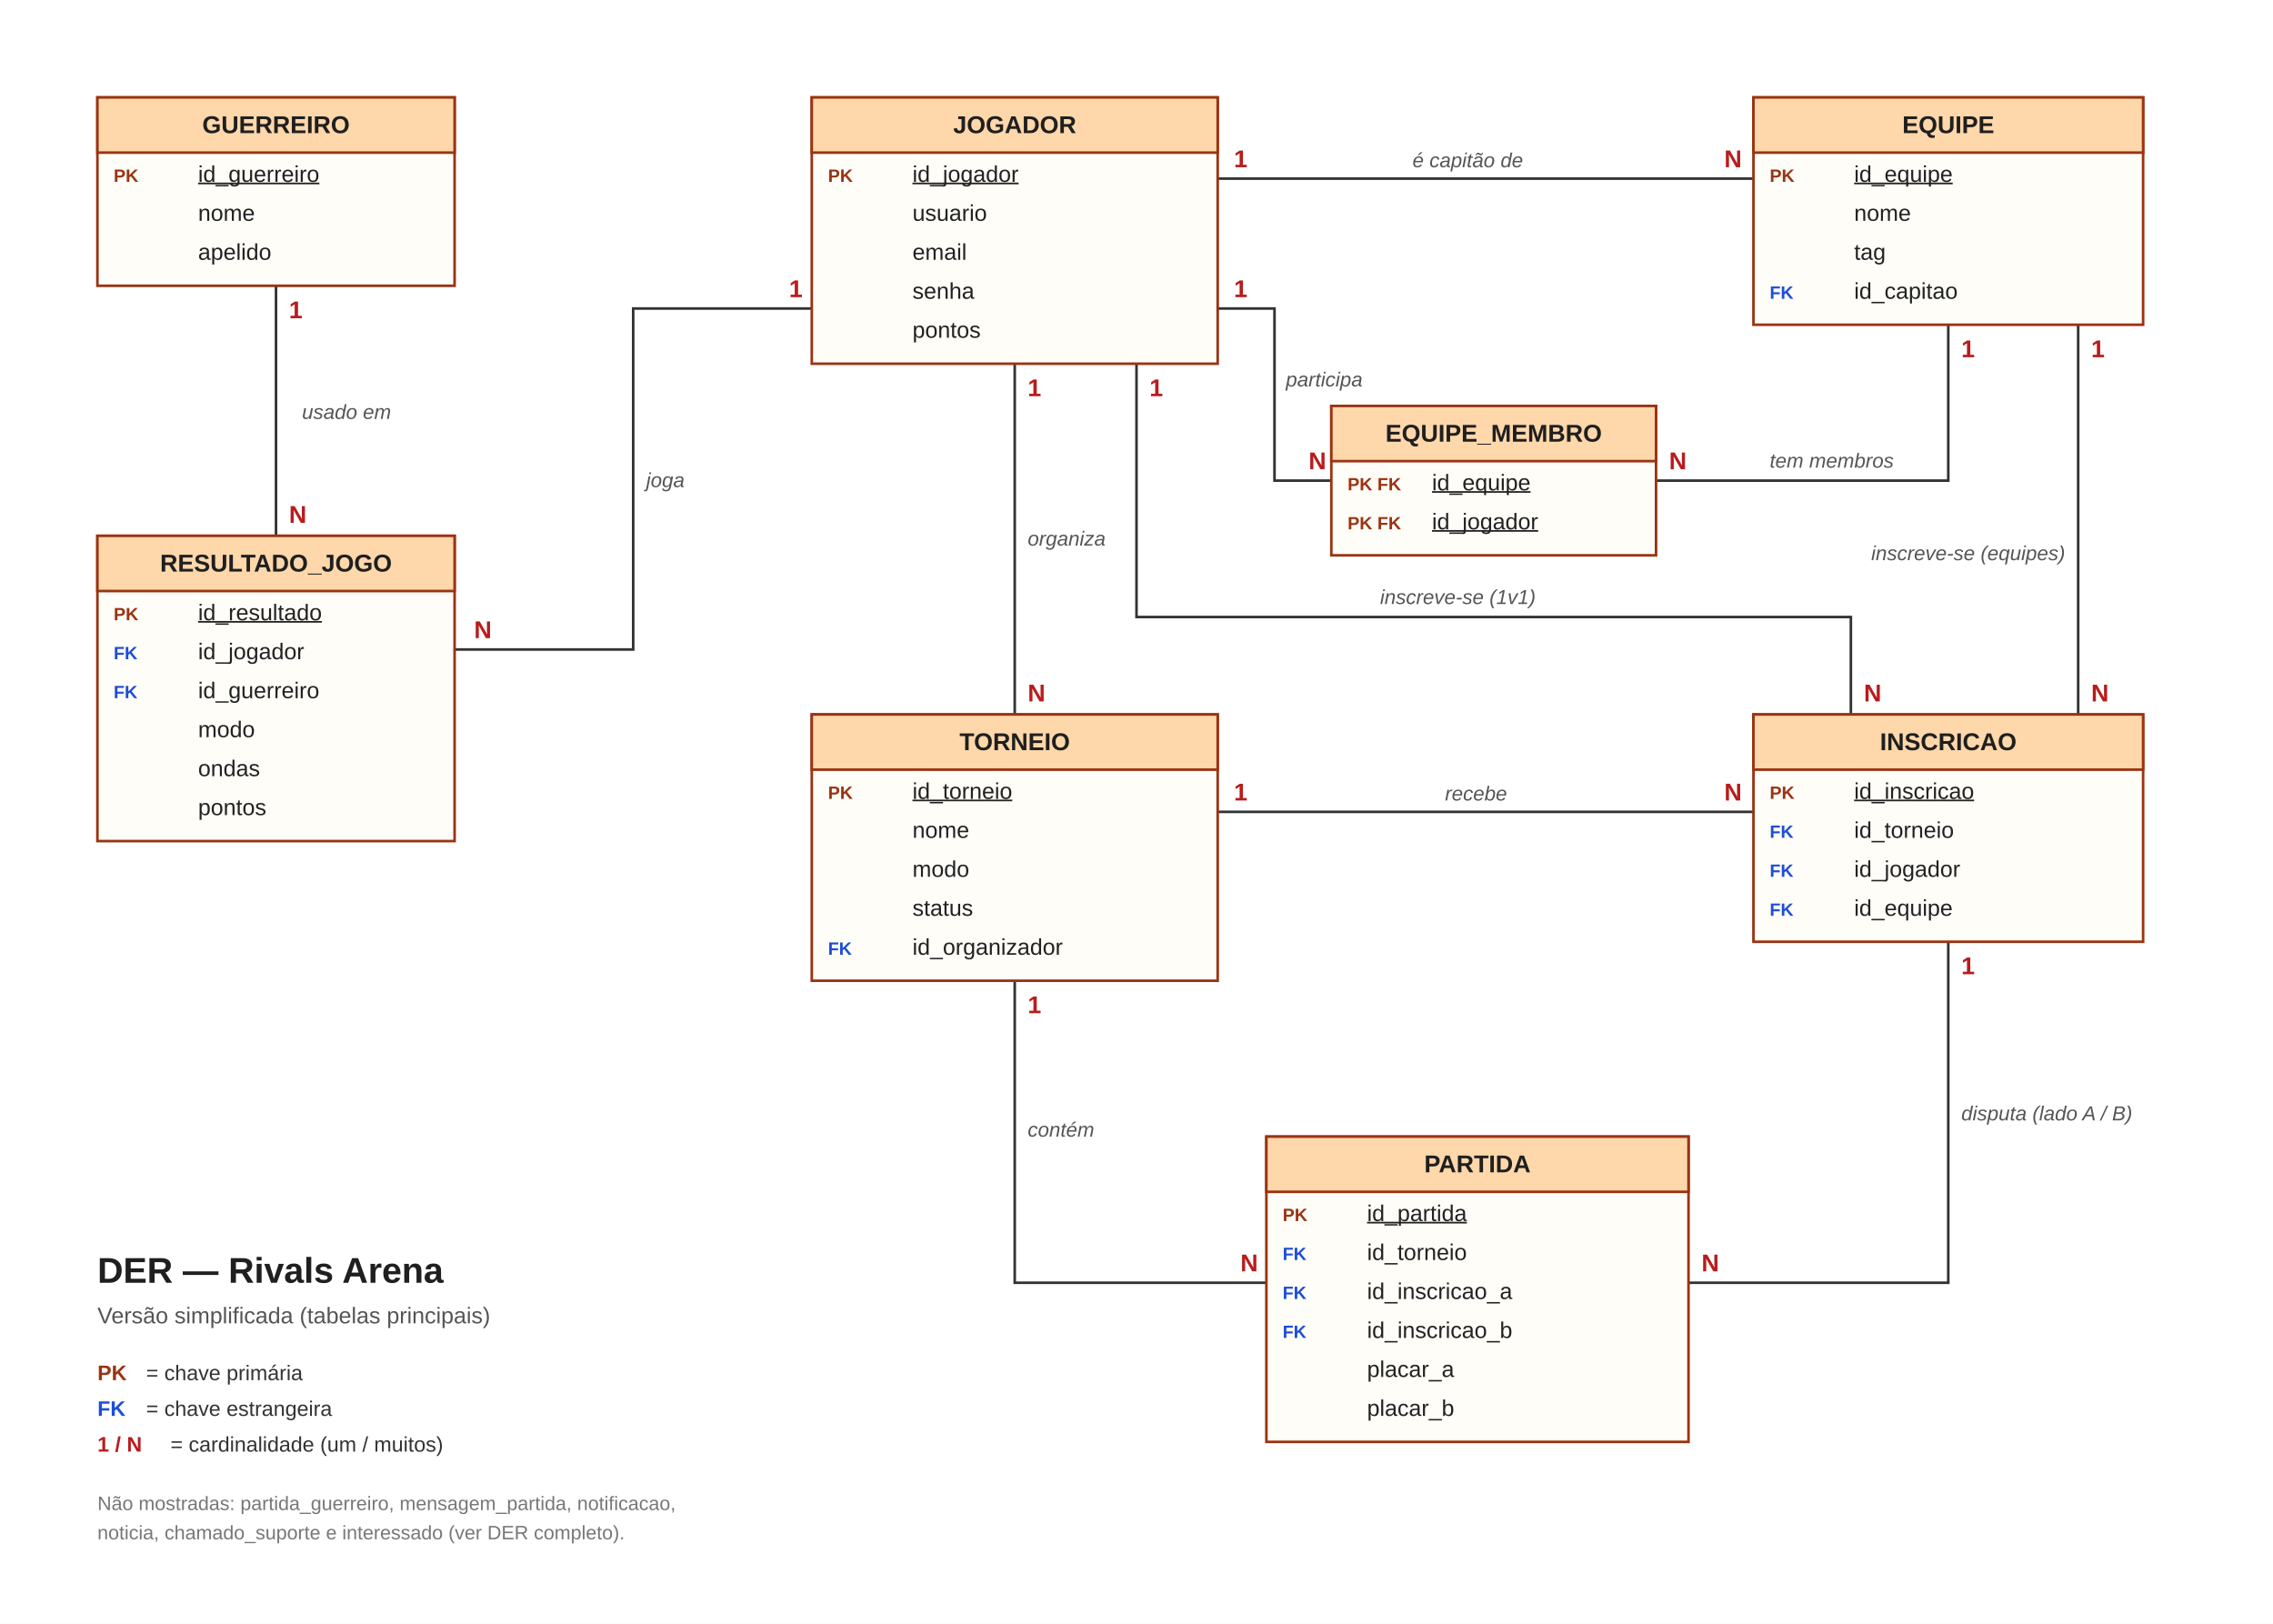
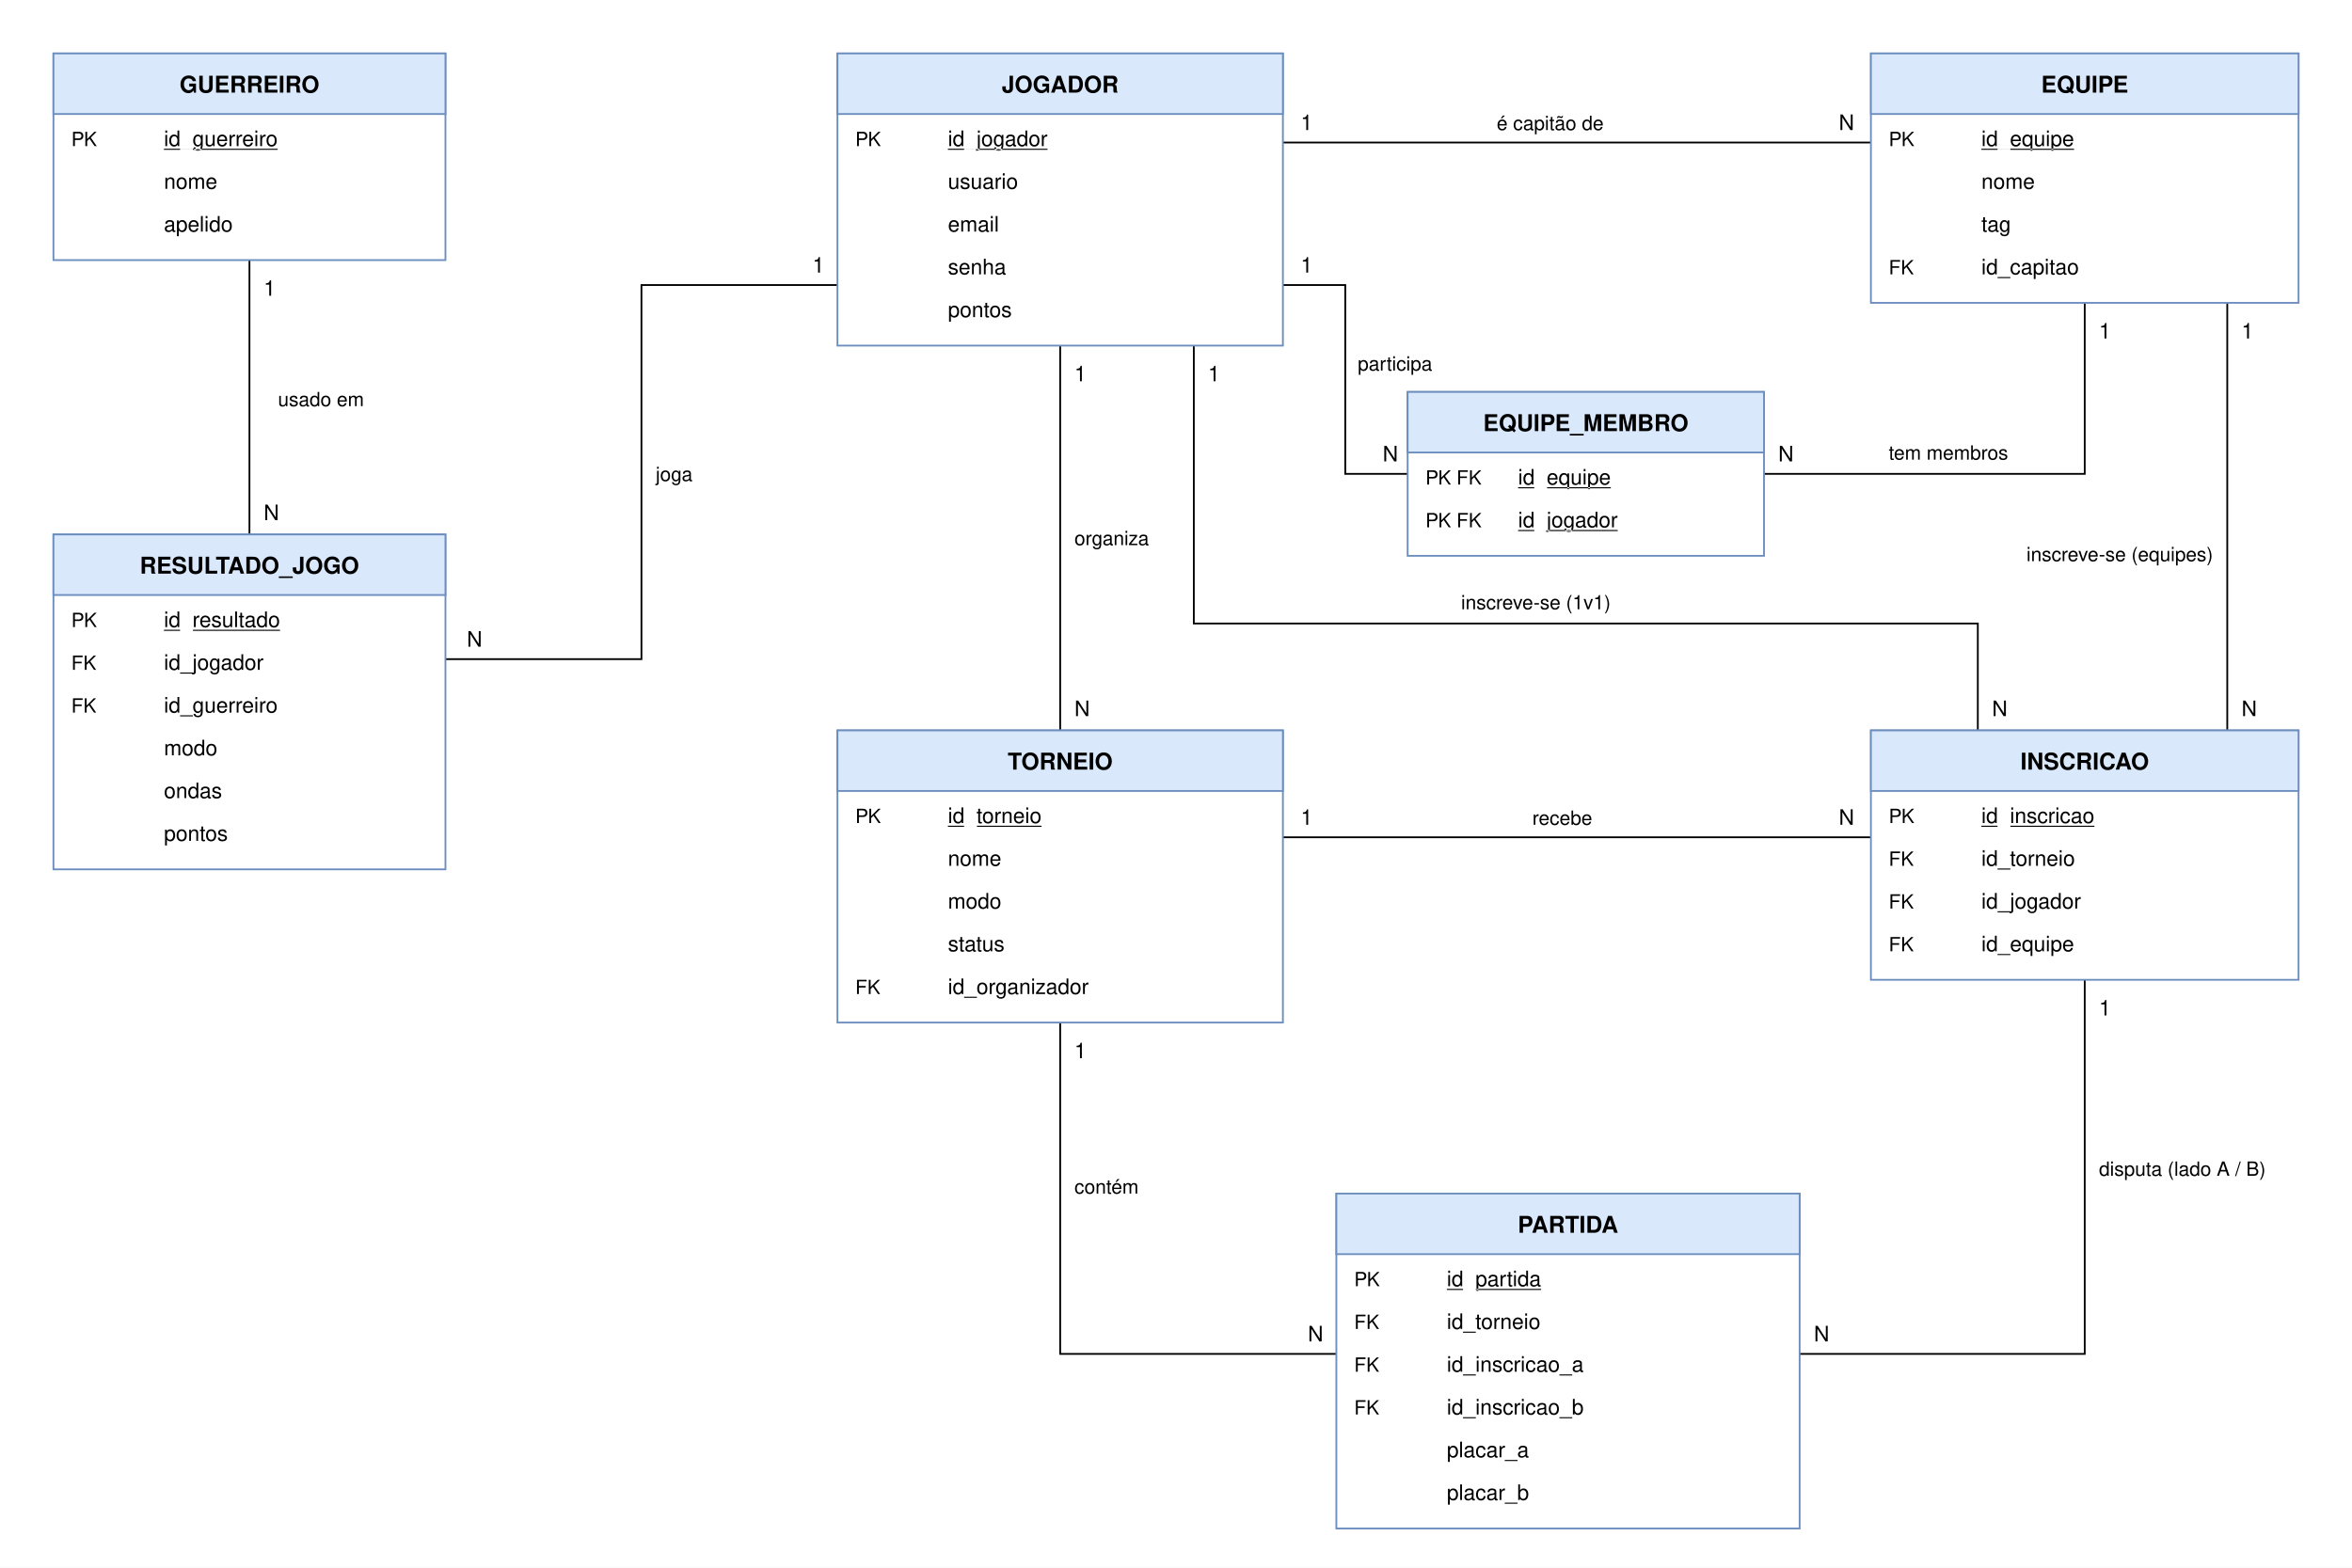
- <svg xmlns="http://www.w3.org/2000/svg" width="1400" height="1000" viewBox="0 0 1400 1000" font-family="Segoe UI, Arial, sans-serif">
-   <rect width="100%" height="100%" fill="#ffffff" />
-   <path d="M170,176 V330" fill="none" stroke="#333" stroke-width="1.6" />
-   <text x="178" y="196" font-size="15" font-weight="700" fill="#b91c1c">1</text>
-   <text x="178" y="322" font-size="15" font-weight="700" fill="#b91c1c">N</text>
-   <text x="186" y="258" font-size="12.5" font-style="italic" fill="#555" text-anchor="start">usado em</text>
-   <path d="M500,190 H390 V400 H280" fill="none" stroke="#333" stroke-width="1.6" />
-   <text x="486" y="183" font-size="15" font-weight="700" fill="#b91c1c">1</text>
-   <text x="292" y="393" font-size="15" font-weight="700" fill="#b91c1c">N</text>
-   <text x="398" y="300" font-size="12.5" font-style="italic" fill="#555" text-anchor="start">joga</text>
-   <path d="M750,110 H1080" fill="none" stroke="#333" stroke-width="1.6" />
-   <text x="760" y="103" font-size="15" font-weight="700" fill="#b91c1c">1</text>
-   <text x="1062" y="103" font-size="15" font-weight="700" fill="#b91c1c">N</text>
-   <text x="870" y="103" font-size="12.5" font-style="italic" fill="#555" text-anchor="start">é capitão de</text>
-   <path d="M750,190 H785 V296 H820" fill="none" stroke="#333" stroke-width="1.6" />
-   <text x="760" y="183" font-size="15" font-weight="700" fill="#b91c1c">1</text>
-   <text x="806" y="289" font-size="15" font-weight="700" fill="#b91c1c">N</text>
-   <text x="792" y="238" font-size="12.5" font-style="italic" fill="#555" text-anchor="start">participa</text>
-   <path d="M1020,296 H1200 V200" fill="none" stroke="#333" stroke-width="1.6" />
-   <text x="1208" y="220" font-size="15" font-weight="700" fill="#b91c1c">1</text>
-   <text x="1028" y="289" font-size="15" font-weight="700" fill="#b91c1c">N</text>
-   <text x="1090" y="288" font-size="12.5" font-style="italic" fill="#555" text-anchor="start">tem membros</text>
-   <path d="M625,224 V440" fill="none" stroke="#333" stroke-width="1.6" />
-   <text x="633" y="244" font-size="15" font-weight="700" fill="#b91c1c">1</text>
-   <text x="633" y="432" font-size="15" font-weight="700" fill="#b91c1c">N</text>
-   <text x="633" y="336" font-size="12.5" font-style="italic" fill="#555" text-anchor="start">organiza</text>
-   <path d="M750,500 H1080" fill="none" stroke="#333" stroke-width="1.6" />
-   <text x="760" y="493" font-size="15" font-weight="700" fill="#b91c1c">1</text>
-   <text x="1062" y="493" font-size="15" font-weight="700" fill="#b91c1c">N</text>
-   <text x="890" y="493" font-size="12.5" font-style="italic" fill="#555" text-anchor="start">recebe</text>
-   <path d="M700,224 V380 H1140 V440" fill="none" stroke="#333" stroke-width="1.6" />
-   <text x="708" y="244" font-size="15" font-weight="700" fill="#b91c1c">1</text>
-   <text x="1148" y="432" font-size="15" font-weight="700" fill="#b91c1c">N</text>
-   <text x="850" y="372" font-size="12.5" font-style="italic" fill="#555" text-anchor="start">inscreve-se (1v1)</text>
-   <path d="M1280,200 V440" fill="none" stroke="#333" stroke-width="1.6" />
-   <text x="1288" y="220" font-size="15" font-weight="700" fill="#b91c1c">1</text>
-   <text x="1288" y="432" font-size="15" font-weight="700" fill="#b91c1c">N</text>
-   <text x="1272" y="345" font-size="12.5" font-style="italic" fill="#555" text-anchor="end">inscreve-se (equipes)</text>
-   <path d="M625,604 V790 H780" fill="none" stroke="#333" stroke-width="1.6" />
-   <text x="633" y="624" font-size="15" font-weight="700" fill="#b91c1c">1</text>
-   <text x="764" y="783" font-size="15" font-weight="700" fill="#b91c1c">N</text>
-   <text x="633" y="700" font-size="12.5" font-style="italic" fill="#555" text-anchor="start">contém</text>
-   <path d="M1200,580 V790 H1040" fill="none" stroke="#333" stroke-width="1.6" />
-   <text x="1208" y="600" font-size="15" font-weight="700" fill="#b91c1c">1</text>
-   <text x="1048" y="783" font-size="15" font-weight="700" fill="#b91c1c">N</text>
-   <text x="1208" y="690" font-size="12.5" font-style="italic" fill="#555" text-anchor="start">disputa (lado A / B)</text>
-   <rect x="60" y="60" width="220" height="116" fill="#fffdf8" stroke="#9a3412" stroke-width="1.6" />
-   <rect x="60" y="60" width="220" height="34" fill="#fed7aa" stroke="#9a3412" stroke-width="1.6" />
-   <text x="170.0" y="82" font-size="15" font-weight="700" text-anchor="middle" fill="#1f1f1f">GUERREIRO</text>
-   <text x="70" y="112" font-size="11" font-weight="700" fill="#9a3412">PK</text>
-   <text x="122" y="112" font-size="14" fill="#222" text-decoration="underline">id_guerreiro</text>
-   <text x="70" y="136" font-size="11" font-weight="700" fill="#999" />
-   <text x="122" y="136" font-size="14" fill="#222">nome</text>
-   <text x="70" y="160" font-size="11" font-weight="700" fill="#999" />
-   <text x="122" y="160" font-size="14" fill="#222">apelido</text>
-   <rect x="500" y="60" width="250" height="164" fill="#fffdf8" stroke="#9a3412" stroke-width="1.6" />
-   <rect x="500" y="60" width="250" height="34" fill="#fed7aa" stroke="#9a3412" stroke-width="1.6" />
-   <text x="625.0" y="82" font-size="15" font-weight="700" text-anchor="middle" fill="#1f1f1f">JOGADOR</text>
-   <text x="510" y="112" font-size="11" font-weight="700" fill="#9a3412">PK</text>
-   <text x="562" y="112" font-size="14" fill="#222" text-decoration="underline">id_jogador</text>
-   <text x="510" y="136" font-size="11" font-weight="700" fill="#999" />
-   <text x="562" y="136" font-size="14" fill="#222">usuario</text>
-   <text x="510" y="160" font-size="11" font-weight="700" fill="#999" />
-   <text x="562" y="160" font-size="14" fill="#222">email</text>
-   <text x="510" y="184" font-size="11" font-weight="700" fill="#999" />
-   <text x="562" y="184" font-size="14" fill="#222">senha</text>
-   <text x="510" y="208" font-size="11" font-weight="700" fill="#999" />
-   <text x="562" y="208" font-size="14" fill="#222">pontos</text>
-   <rect x="1080" y="60" width="240" height="140" fill="#fffdf8" stroke="#9a3412" stroke-width="1.6" />
-   <rect x="1080" y="60" width="240" height="34" fill="#fed7aa" stroke="#9a3412" stroke-width="1.6" />
-   <text x="1200.0" y="82" font-size="15" font-weight="700" text-anchor="middle" fill="#1f1f1f">EQUIPE</text>
-   <text x="1090" y="112" font-size="11" font-weight="700" fill="#9a3412">PK</text>
-   <text x="1142" y="112" font-size="14" fill="#222" text-decoration="underline">id_equipe</text>
-   <text x="1090" y="136" font-size="11" font-weight="700" fill="#999" />
-   <text x="1142" y="136" font-size="14" fill="#222">nome</text>
-   <text x="1090" y="160" font-size="11" font-weight="700" fill="#999" />
-   <text x="1142" y="160" font-size="14" fill="#222">tag</text>
-   <text x="1090" y="184" font-size="11" font-weight="700" fill="#1d4ed8">FK</text>
-   <text x="1142" y="184" font-size="14" fill="#222">id_capitao</text>
-   <rect x="820" y="250" width="200" height="92" fill="#fffdf8" stroke="#9a3412" stroke-width="1.6" />
-   <rect x="820" y="250" width="200" height="34" fill="#fed7aa" stroke="#9a3412" stroke-width="1.6" />
-   <text x="920.0" y="272" font-size="15" font-weight="700" text-anchor="middle" fill="#1f1f1f">EQUIPE_MEMBRO</text>
-   <text x="830" y="302" font-size="11" font-weight="700" fill="#9a3412">PK FK</text>
-   <text x="882" y="302" font-size="14" fill="#222" text-decoration="underline">id_equipe</text>
-   <text x="830" y="326" font-size="11" font-weight="700" fill="#9a3412">PK FK</text>
-   <text x="882" y="326" font-size="14" fill="#222" text-decoration="underline">id_jogador</text>
-   <rect x="60" y="330" width="220" height="188" fill="#fffdf8" stroke="#9a3412" stroke-width="1.6" />
-   <rect x="60" y="330" width="220" height="34" fill="#fed7aa" stroke="#9a3412" stroke-width="1.6" />
-   <text x="170.0" y="352" font-size="15" font-weight="700" text-anchor="middle" fill="#1f1f1f">RESULTADO_JOGO</text>
-   <text x="70" y="382" font-size="11" font-weight="700" fill="#9a3412">PK</text>
-   <text x="122" y="382" font-size="14" fill="#222" text-decoration="underline">id_resultado</text>
-   <text x="70" y="406" font-size="11" font-weight="700" fill="#1d4ed8">FK</text>
-   <text x="122" y="406" font-size="14" fill="#222">id_jogador</text>
-   <text x="70" y="430" font-size="11" font-weight="700" fill="#1d4ed8">FK</text>
-   <text x="122" y="430" font-size="14" fill="#222">id_guerreiro</text>
-   <text x="70" y="454" font-size="11" font-weight="700" fill="#999" />
-   <text x="122" y="454" font-size="14" fill="#222">modo</text>
-   <text x="70" y="478" font-size="11" font-weight="700" fill="#999" />
-   <text x="122" y="478" font-size="14" fill="#222">ondas</text>
-   <text x="70" y="502" font-size="11" font-weight="700" fill="#999" />
-   <text x="122" y="502" font-size="14" fill="#222">pontos</text>
-   <rect x="500" y="440" width="250" height="164" fill="#fffdf8" stroke="#9a3412" stroke-width="1.6" />
-   <rect x="500" y="440" width="250" height="34" fill="#fed7aa" stroke="#9a3412" stroke-width="1.6" />
-   <text x="625.0" y="462" font-size="15" font-weight="700" text-anchor="middle" fill="#1f1f1f">TORNEIO</text>
-   <text x="510" y="492" font-size="11" font-weight="700" fill="#9a3412">PK</text>
-   <text x="562" y="492" font-size="14" fill="#222" text-decoration="underline">id_torneio</text>
-   <text x="510" y="516" font-size="11" font-weight="700" fill="#999" />
-   <text x="562" y="516" font-size="14" fill="#222">nome</text>
-   <text x="510" y="540" font-size="11" font-weight="700" fill="#999" />
-   <text x="562" y="540" font-size="14" fill="#222">modo</text>
-   <text x="510" y="564" font-size="11" font-weight="700" fill="#999" />
-   <text x="562" y="564" font-size="14" fill="#222">status</text>
-   <text x="510" y="588" font-size="11" font-weight="700" fill="#1d4ed8">FK</text>
-   <text x="562" y="588" font-size="14" fill="#222">id_organizador</text>
-   <rect x="1080" y="440" width="240" height="140" fill="#fffdf8" stroke="#9a3412" stroke-width="1.6" />
-   <rect x="1080" y="440" width="240" height="34" fill="#fed7aa" stroke="#9a3412" stroke-width="1.6" />
-   <text x="1200.0" y="462" font-size="15" font-weight="700" text-anchor="middle" fill="#1f1f1f">INSCRICAO</text>
-   <text x="1090" y="492" font-size="11" font-weight="700" fill="#9a3412">PK</text>
-   <text x="1142" y="492" font-size="14" fill="#222" text-decoration="underline">id_inscricao</text>
-   <text x="1090" y="516" font-size="11" font-weight="700" fill="#1d4ed8">FK</text>
-   <text x="1142" y="516" font-size="14" fill="#222">id_torneio</text>
-   <text x="1090" y="540" font-size="11" font-weight="700" fill="#1d4ed8">FK</text>
-   <text x="1142" y="540" font-size="14" fill="#222">id_jogador</text>
-   <text x="1090" y="564" font-size="11" font-weight="700" fill="#1d4ed8">FK</text>
-   <text x="1142" y="564" font-size="14" fill="#222">id_equipe</text>
-   <rect x="780" y="700" width="260" height="188" fill="#fffdf8" stroke="#9a3412" stroke-width="1.6" />
-   <rect x="780" y="700" width="260" height="34" fill="#fed7aa" stroke="#9a3412" stroke-width="1.6" />
-   <text x="910.0" y="722" font-size="15" font-weight="700" text-anchor="middle" fill="#1f1f1f">PARTIDA</text>
-   <text x="790" y="752" font-size="11" font-weight="700" fill="#9a3412">PK</text>
-   <text x="842" y="752" font-size="14" fill="#222" text-decoration="underline">id_partida</text>
-   <text x="790" y="776" font-size="11" font-weight="700" fill="#1d4ed8">FK</text>
-   <text x="842" y="776" font-size="14" fill="#222">id_torneio</text>
-   <text x="790" y="800" font-size="11" font-weight="700" fill="#1d4ed8">FK</text>
-   <text x="842" y="800" font-size="14" fill="#222">id_inscricao_a</text>
-   <text x="790" y="824" font-size="11" font-weight="700" fill="#1d4ed8">FK</text>
-   <text x="842" y="824" font-size="14" fill="#222">id_inscricao_b</text>
-   <text x="790" y="848" font-size="11" font-weight="700" fill="#999" />
-   <text x="842" y="848" font-size="14" fill="#222">placar_a</text>
-   <text x="790" y="872" font-size="11" font-weight="700" fill="#999" />
-   <text x="842" y="872" font-size="14" fill="#222">placar_b</text>
-   <text x="60" y="790" font-size="22" font-weight="700" fill="#1f1f1f">DER — Rivals Arena</text>
-   <text x="60" y="815" font-size="14" fill="#555">Versão simplificada (tabelas principais)</text>
-   <text x="60" y="850" font-size="13" fill="#9a3412" font-weight="700">PK</text>
-   <text x="90" y="850" font-size="13" fill="#333">= chave primária</text>
-   <text x="60" y="872" font-size="13" fill="#1d4ed8" font-weight="700">FK</text>
-   <text x="90" y="872" font-size="13" fill="#333">= chave estrangeira</text>
-   <text x="60" y="894" font-size="13" fill="#b91c1c" font-weight="700">1 / N</text>
-   <text x="105" y="894" font-size="13" fill="#333">= cardinalidade (um / muitos)</text>
-   <text x="60" y="930" font-size="12" fill="#777">Não mostradas: partida_guerreiro, mensagem_partida, notificacao,</text>
-   <text x="60" y="948" font-size="12" fill="#777">noticia, chamado_suporte e interessado (ver DER completo).</text>
+ <svg xmlns="http://www.w3.org/2000/svg" width="1320" height="880" viewBox="30 30 1320 880" font-family="Helvetica, Arial, sans-serif">
+   <rect x="30" y="30" width="1320" height="880" fill="#ffffff" />
+   <path d="M170,176 V330" fill="none" stroke="#000" stroke-width="1" />
+   <text x="178" y="196" font-size="12" fill="#000">1</text>
+   <text x="178" y="322" font-size="12" fill="#000">N</text>
+   <text x="186" y="258" font-size="11" fill="#000" text-anchor="start">usado em</text>
+   <path d="M500,190 H390 V400 H280" fill="none" stroke="#000" stroke-width="1" />
+   <text x="486" y="183" font-size="12" fill="#000">1</text>
+   <text x="292" y="393" font-size="12" fill="#000">N</text>
+   <text x="398" y="300" font-size="11" fill="#000" text-anchor="start">joga</text>
+   <path d="M750,110 H1080" fill="none" stroke="#000" stroke-width="1" />
+   <text x="760" y="103" font-size="12" fill="#000">1</text>
+   <text x="1062" y="103" font-size="12" fill="#000">N</text>
+   <text x="870" y="103" font-size="11" fill="#000" text-anchor="start">é capitão de</text>
+   <path d="M750,190 H785 V296 H820" fill="none" stroke="#000" stroke-width="1" />
+   <text x="760" y="183" font-size="12" fill="#000">1</text>
+   <text x="806" y="289" font-size="12" fill="#000">N</text>
+   <text x="792" y="238" font-size="11" fill="#000" text-anchor="start">participa</text>
+   <path d="M1020,296 H1200 V200" fill="none" stroke="#000" stroke-width="1" />
+   <text x="1208" y="220" font-size="12" fill="#000">1</text>
+   <text x="1028" y="289" font-size="12" fill="#000">N</text>
+   <text x="1090" y="288" font-size="11" fill="#000" text-anchor="start">tem membros</text>
+   <path d="M625,224 V440" fill="none" stroke="#000" stroke-width="1" />
+   <text x="633" y="244" font-size="12" fill="#000">1</text>
+   <text x="633" y="432" font-size="12" fill="#000">N</text>
+   <text x="633" y="336" font-size="11" fill="#000" text-anchor="start">organiza</text>
+   <path d="M750,500 H1080" fill="none" stroke="#000" stroke-width="1" />
+   <text x="760" y="493" font-size="12" fill="#000">1</text>
+   <text x="1062" y="493" font-size="12" fill="#000">N</text>
+   <text x="890" y="493" font-size="11" fill="#000" text-anchor="start">recebe</text>
+   <path d="M700,224 V380 H1140 V440" fill="none" stroke="#000" stroke-width="1" />
+   <text x="708" y="244" font-size="12" fill="#000">1</text>
+   <text x="1148" y="432" font-size="12" fill="#000">N</text>
+   <text x="850" y="372" font-size="11" fill="#000" text-anchor="start">inscreve-se (1v1)</text>
+   <path d="M1280,200 V440" fill="none" stroke="#000" stroke-width="1" />
+   <text x="1288" y="220" font-size="12" fill="#000">1</text>
+   <text x="1288" y="432" font-size="12" fill="#000">N</text>
+   <text x="1272" y="345" font-size="11" fill="#000" text-anchor="end">inscreve-se (equipes)</text>
+   <path d="M625,604 V790 H780" fill="none" stroke="#000" stroke-width="1" />
+   <text x="633" y="624" font-size="12" fill="#000">1</text>
+   <text x="764" y="783" font-size="12" fill="#000">N</text>
+   <text x="633" y="700" font-size="11" fill="#000" text-anchor="start">contém</text>
+   <path d="M1200,580 V790 H1040" fill="none" stroke="#000" stroke-width="1" />
+   <text x="1208" y="600" font-size="12" fill="#000">1</text>
+   <text x="1048" y="783" font-size="12" fill="#000">N</text>
+   <text x="1208" y="690" font-size="11" fill="#000" text-anchor="start">disputa (lado A / B)</text>
+   <rect x="60" y="60" width="220" height="116" fill="#ffffff" stroke="#6c8ebf" stroke-width="1" />
+   <rect x="60" y="60" width="220" height="34" fill="#dae8fc" stroke="#6c8ebf" stroke-width="1" />
+   <text x="170.0" y="82" font-size="13" font-weight="700" text-anchor="middle" fill="#000">GUERREIRO</text>
+   <text x="70" y="112" font-size="11" fill="#000">PK</text>
+   <text x="122" y="112" font-size="12" fill="#000" text-decoration="underline">id_guerreiro</text>
+   <text x="70" y="136" font-size="11" fill="#000" />
+   <text x="122" y="136" font-size="12" fill="#000">nome</text>
+   <text x="70" y="160" font-size="11" fill="#000" />
+   <text x="122" y="160" font-size="12" fill="#000">apelido</text>
+   <rect x="500" y="60" width="250" height="164" fill="#ffffff" stroke="#6c8ebf" stroke-width="1" />
+   <rect x="500" y="60" width="250" height="34" fill="#dae8fc" stroke="#6c8ebf" stroke-width="1" />
+   <text x="625.0" y="82" font-size="13" font-weight="700" text-anchor="middle" fill="#000">JOGADOR</text>
+   <text x="510" y="112" font-size="11" fill="#000">PK</text>
+   <text x="562" y="112" font-size="12" fill="#000" text-decoration="underline">id_jogador</text>
+   <text x="510" y="136" font-size="11" fill="#000" />
+   <text x="562" y="136" font-size="12" fill="#000">usuario</text>
+   <text x="510" y="160" font-size="11" fill="#000" />
+   <text x="562" y="160" font-size="12" fill="#000">email</text>
+   <text x="510" y="184" font-size="11" fill="#000" />
+   <text x="562" y="184" font-size="12" fill="#000">senha</text>
+   <text x="510" y="208" font-size="11" fill="#000" />
+   <text x="562" y="208" font-size="12" fill="#000">pontos</text>
+   <rect x="1080" y="60" width="240" height="140" fill="#ffffff" stroke="#6c8ebf" stroke-width="1" />
+   <rect x="1080" y="60" width="240" height="34" fill="#dae8fc" stroke="#6c8ebf" stroke-width="1" />
+   <text x="1200.0" y="82" font-size="13" font-weight="700" text-anchor="middle" fill="#000">EQUIPE</text>
+   <text x="1090" y="112" font-size="11" fill="#000">PK</text>
+   <text x="1142" y="112" font-size="12" fill="#000" text-decoration="underline">id_equipe</text>
+   <text x="1090" y="136" font-size="11" fill="#000" />
+   <text x="1142" y="136" font-size="12" fill="#000">nome</text>
+   <text x="1090" y="160" font-size="11" fill="#000" />
+   <text x="1142" y="160" font-size="12" fill="#000">tag</text>
+   <text x="1090" y="184" font-size="11" fill="#000">FK</text>
+   <text x="1142" y="184" font-size="12" fill="#000">id_capitao</text>
+   <rect x="820" y="250" width="200" height="92" fill="#ffffff" stroke="#6c8ebf" stroke-width="1" />
+   <rect x="820" y="250" width="200" height="34" fill="#dae8fc" stroke="#6c8ebf" stroke-width="1" />
+   <text x="920.0" y="272" font-size="13" font-weight="700" text-anchor="middle" fill="#000">EQUIPE_MEMBRO</text>
+   <text x="830" y="302" font-size="11" fill="#000">PK FK</text>
+   <text x="882" y="302" font-size="12" fill="#000" text-decoration="underline">id_equipe</text>
+   <text x="830" y="326" font-size="11" fill="#000">PK FK</text>
+   <text x="882" y="326" font-size="12" fill="#000" text-decoration="underline">id_jogador</text>
+   <rect x="60" y="330" width="220" height="188" fill="#ffffff" stroke="#6c8ebf" stroke-width="1" />
+   <rect x="60" y="330" width="220" height="34" fill="#dae8fc" stroke="#6c8ebf" stroke-width="1" />
+   <text x="170.0" y="352" font-size="13" font-weight="700" text-anchor="middle" fill="#000">RESULTADO_JOGO</text>
+   <text x="70" y="382" font-size="11" fill="#000">PK</text>
+   <text x="122" y="382" font-size="12" fill="#000" text-decoration="underline">id_resultado</text>
+   <text x="70" y="406" font-size="11" fill="#000">FK</text>
+   <text x="122" y="406" font-size="12" fill="#000">id_jogador</text>
+   <text x="70" y="430" font-size="11" fill="#000">FK</text>
+   <text x="122" y="430" font-size="12" fill="#000">id_guerreiro</text>
+   <text x="70" y="454" font-size="11" fill="#000" />
+   <text x="122" y="454" font-size="12" fill="#000">modo</text>
+   <text x="70" y="478" font-size="11" fill="#000" />
+   <text x="122" y="478" font-size="12" fill="#000">ondas</text>
+   <text x="70" y="502" font-size="11" fill="#000" />
+   <text x="122" y="502" font-size="12" fill="#000">pontos</text>
+   <rect x="500" y="440" width="250" height="164" fill="#ffffff" stroke="#6c8ebf" stroke-width="1" />
+   <rect x="500" y="440" width="250" height="34" fill="#dae8fc" stroke="#6c8ebf" stroke-width="1" />
+   <text x="625.0" y="462" font-size="13" font-weight="700" text-anchor="middle" fill="#000">TORNEIO</text>
+   <text x="510" y="492" font-size="11" fill="#000">PK</text>
+   <text x="562" y="492" font-size="12" fill="#000" text-decoration="underline">id_torneio</text>
+   <text x="510" y="516" font-size="11" fill="#000" />
+   <text x="562" y="516" font-size="12" fill="#000">nome</text>
+   <text x="510" y="540" font-size="11" fill="#000" />
+   <text x="562" y="540" font-size="12" fill="#000">modo</text>
+   <text x="510" y="564" font-size="11" fill="#000" />
+   <text x="562" y="564" font-size="12" fill="#000">status</text>
+   <text x="510" y="588" font-size="11" fill="#000">FK</text>
+   <text x="562" y="588" font-size="12" fill="#000">id_organizador</text>
+   <rect x="1080" y="440" width="240" height="140" fill="#ffffff" stroke="#6c8ebf" stroke-width="1" />
+   <rect x="1080" y="440" width="240" height="34" fill="#dae8fc" stroke="#6c8ebf" stroke-width="1" />
+   <text x="1200.0" y="462" font-size="13" font-weight="700" text-anchor="middle" fill="#000">INSCRICAO</text>
+   <text x="1090" y="492" font-size="11" fill="#000">PK</text>
+   <text x="1142" y="492" font-size="12" fill="#000" text-decoration="underline">id_inscricao</text>
+   <text x="1090" y="516" font-size="11" fill="#000">FK</text>
+   <text x="1142" y="516" font-size="12" fill="#000">id_torneio</text>
+   <text x="1090" y="540" font-size="11" fill="#000">FK</text>
+   <text x="1142" y="540" font-size="12" fill="#000">id_jogador</text>
+   <text x="1090" y="564" font-size="11" fill="#000">FK</text>
+   <text x="1142" y="564" font-size="12" fill="#000">id_equipe</text>
+   <rect x="780" y="700" width="260" height="188" fill="#ffffff" stroke="#6c8ebf" stroke-width="1" />
+   <rect x="780" y="700" width="260" height="34" fill="#dae8fc" stroke="#6c8ebf" stroke-width="1" />
+   <text x="910.0" y="722" font-size="13" font-weight="700" text-anchor="middle" fill="#000">PARTIDA</text>
+   <text x="790" y="752" font-size="11" fill="#000">PK</text>
+   <text x="842" y="752" font-size="12" fill="#000" text-decoration="underline">id_partida</text>
+   <text x="790" y="776" font-size="11" fill="#000">FK</text>
+   <text x="842" y="776" font-size="12" fill="#000">id_torneio</text>
+   <text x="790" y="800" font-size="11" fill="#000">FK</text>
+   <text x="842" y="800" font-size="12" fill="#000">id_inscricao_a</text>
+   <text x="790" y="824" font-size="11" fill="#000">FK</text>
+   <text x="842" y="824" font-size="12" fill="#000">id_inscricao_b</text>
+   <text x="790" y="848" font-size="11" fill="#000" />
+   <text x="842" y="848" font-size="12" fill="#000">placar_a</text>
+   <text x="790" y="872" font-size="11" fill="#000" />
+   <text x="842" y="872" font-size="12" fill="#000">placar_b</text>
</svg>
